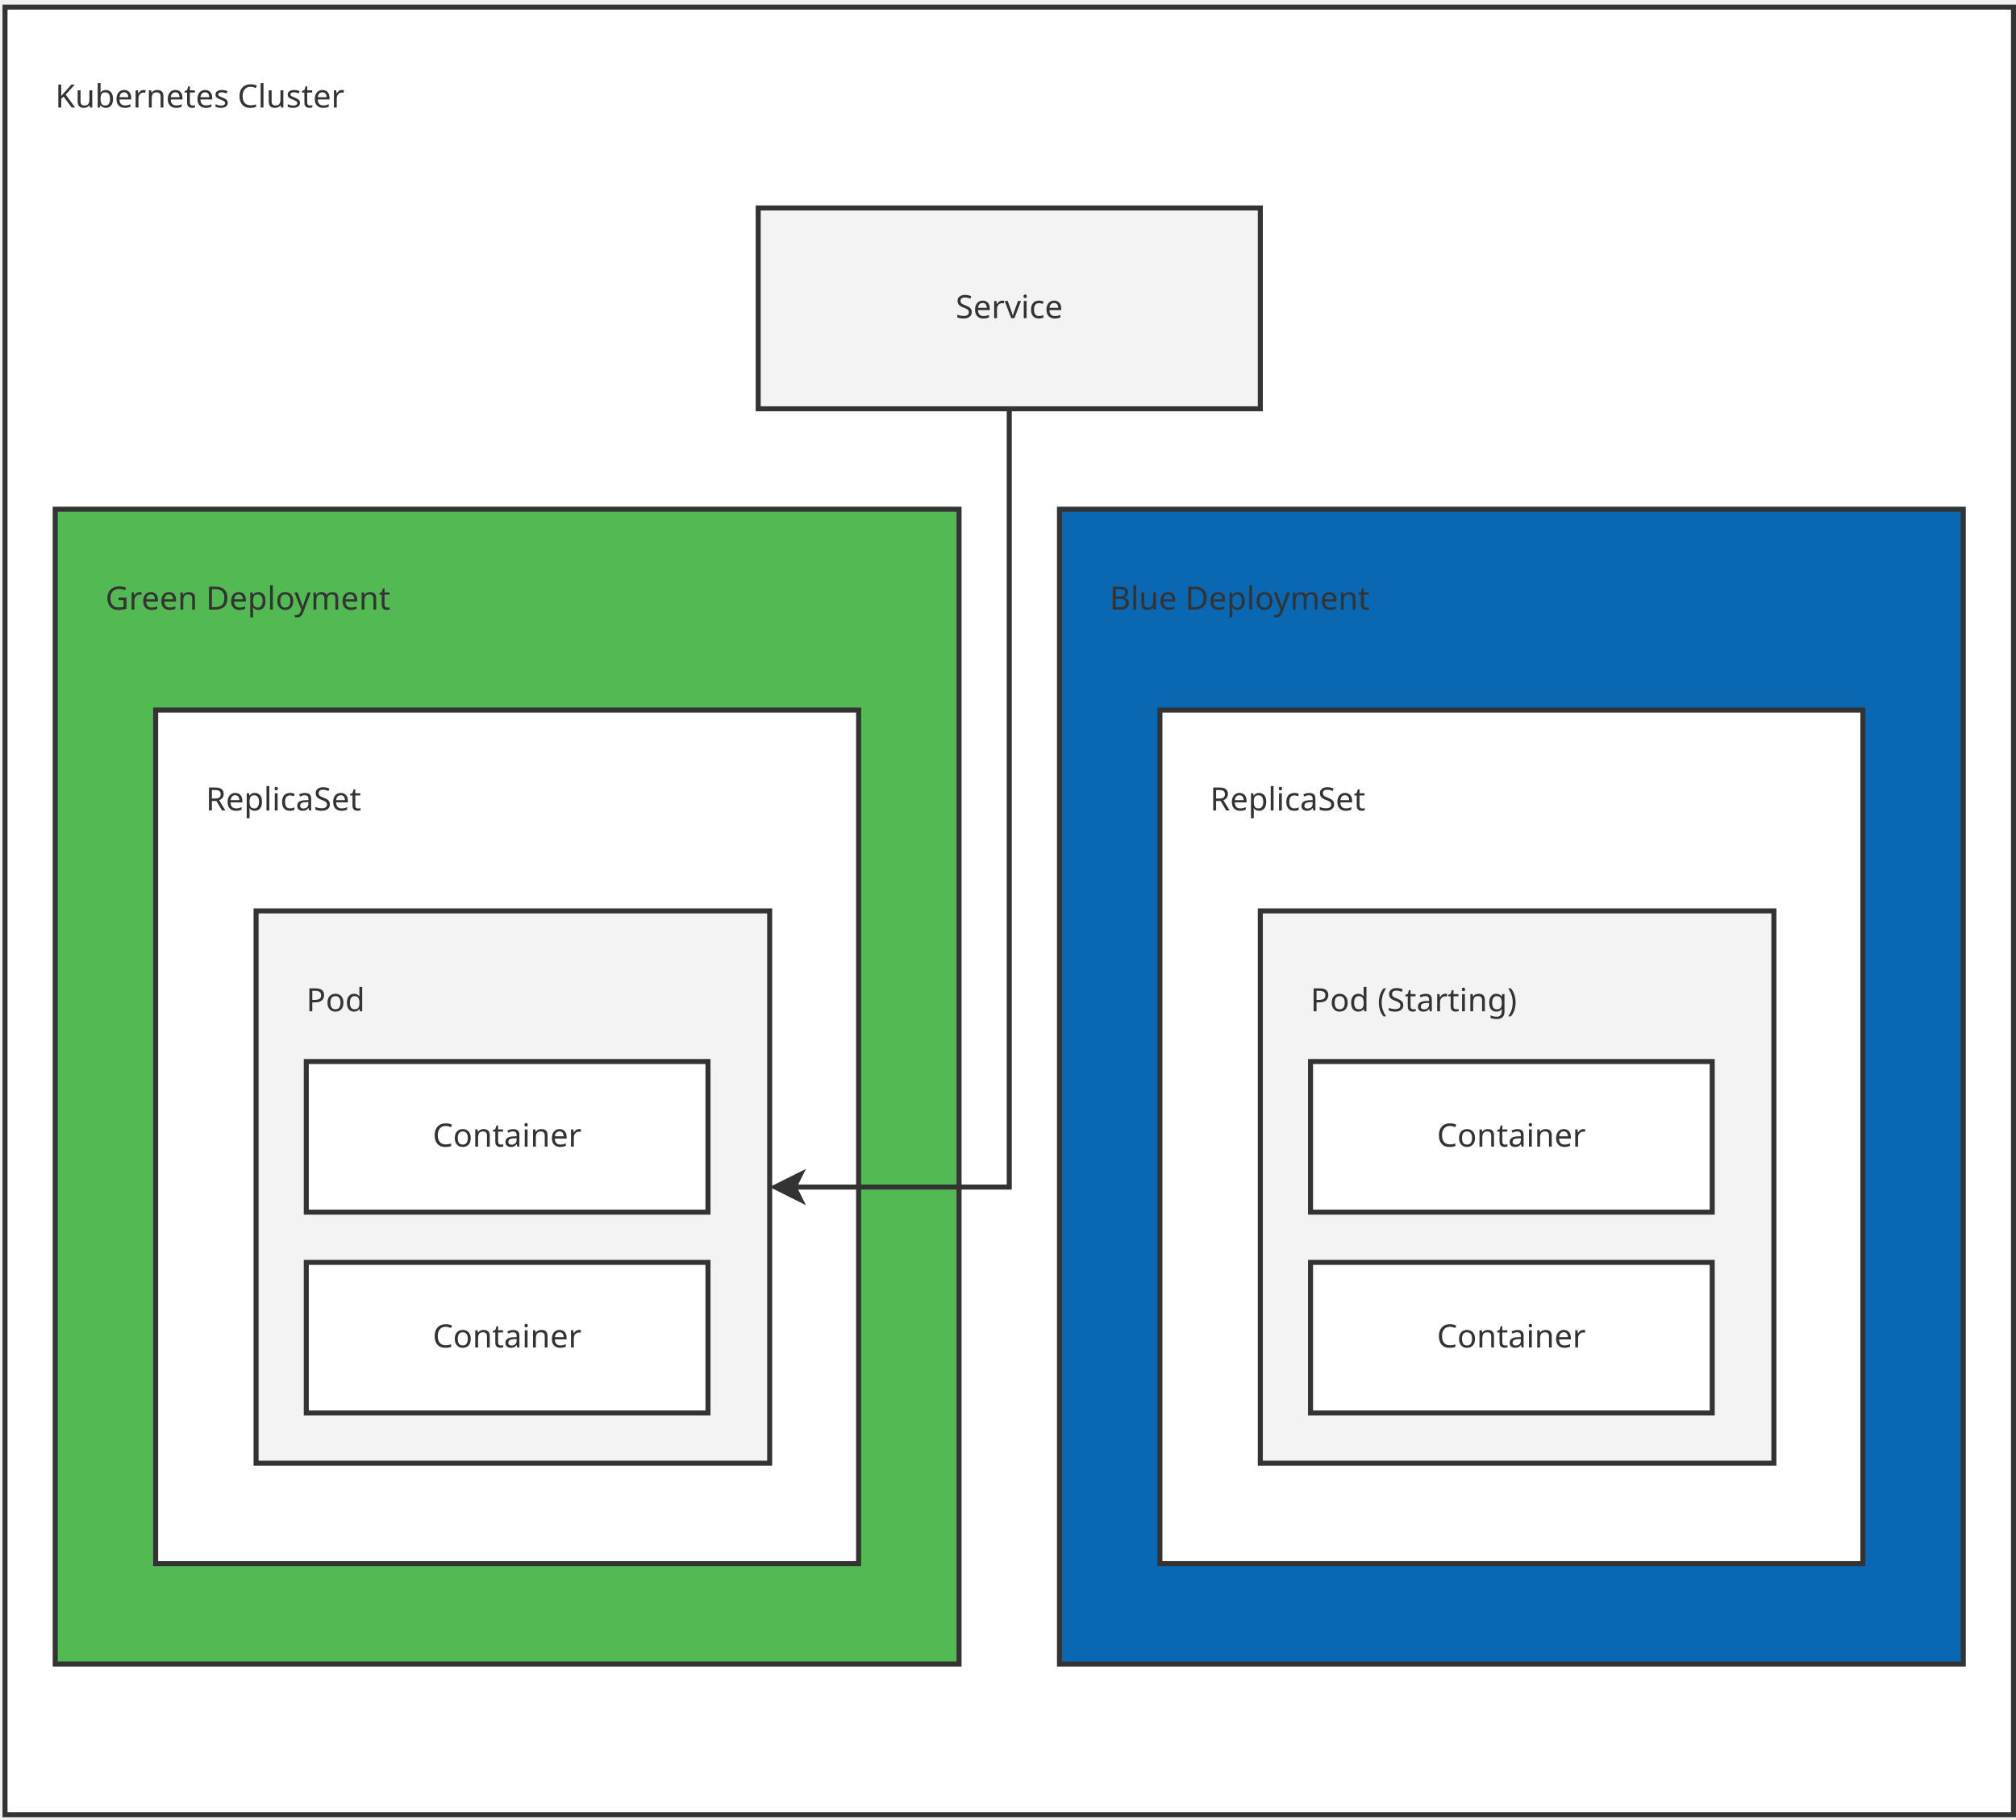
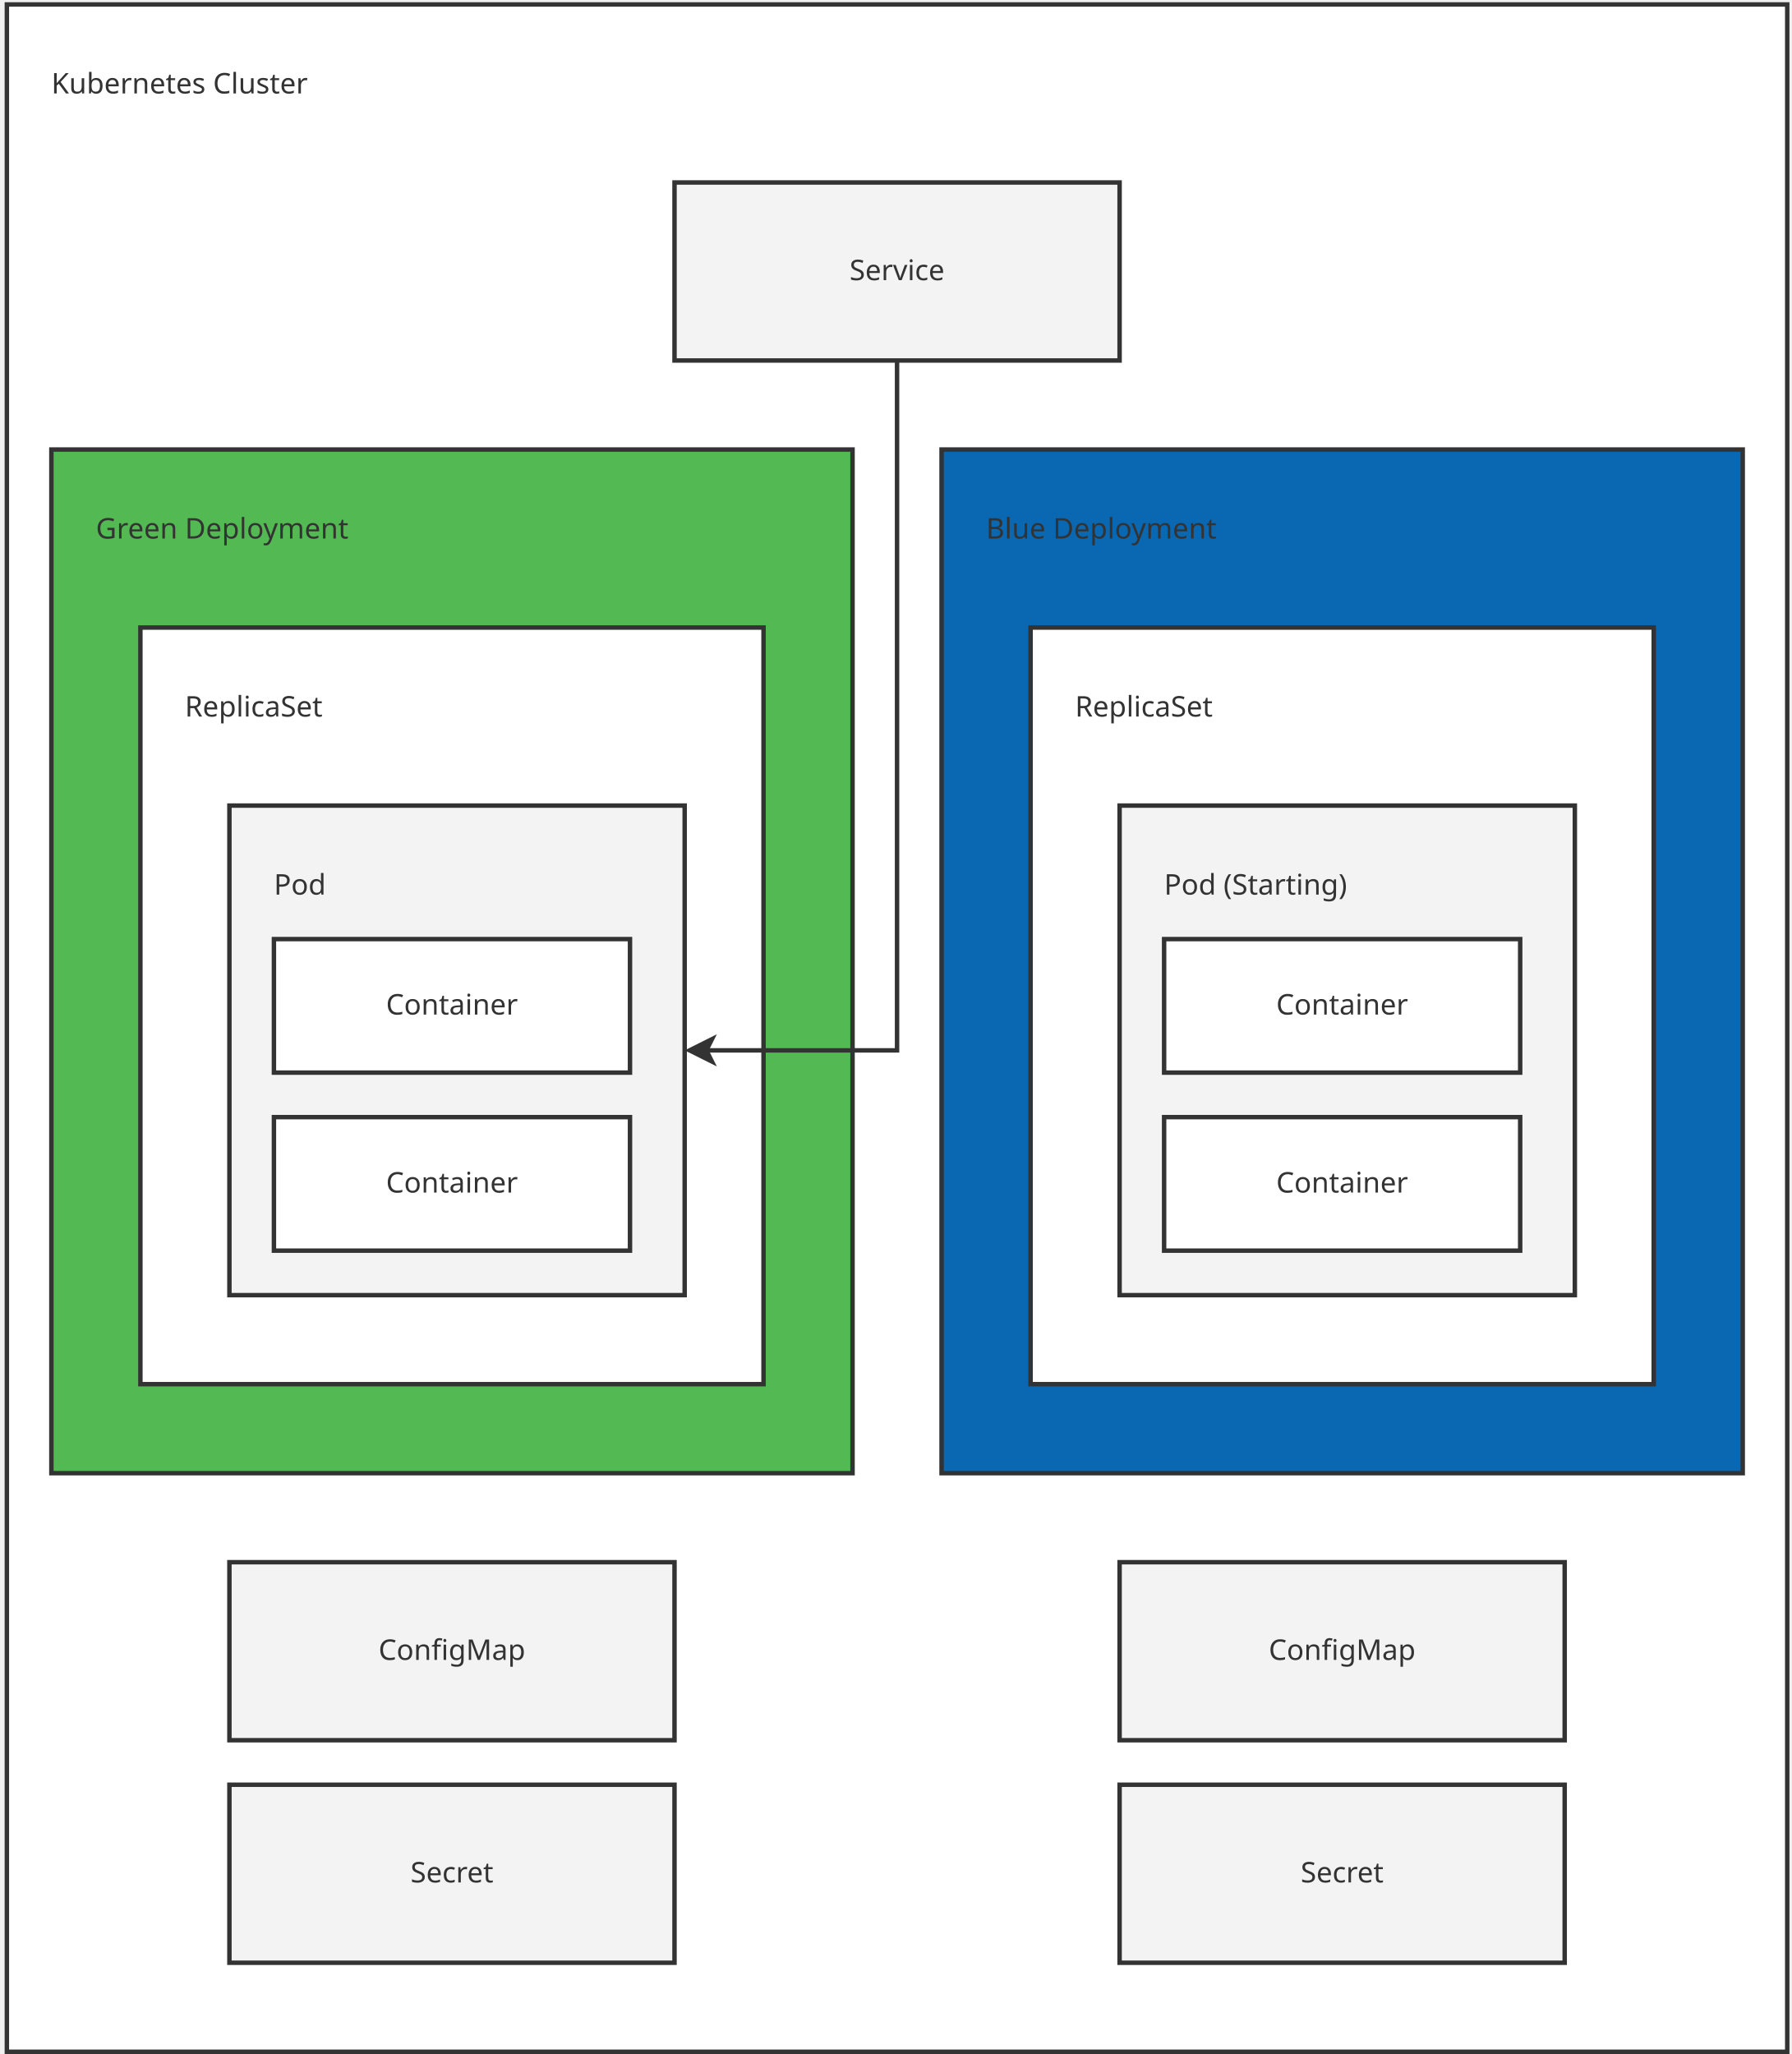
- <svg xmlns="http://www.w3.org/2000/svg" width="41cm" height="37cm" viewBox="-402 118 803 723">
+ <svg xmlns="http://www.w3.org/2000/svg" width="41cm" height="47cm" viewBox="-402 118 803 923">
  <g>
-     <rect style="fill: #ffffff" x="-400" y="120" width="800" height="720" />
-     <rect style="fill: none; fill-opacity:0; stroke-width: 2; stroke: #333333" x="-400" y="120" width="800" height="720" />
-     <text font-size="12.8" style="fill: #333333;text-anchor:middle;font-family:sans-serif;font-style:normal;font-weight:normal" x="0" y="483.9">
-       <tspan x="0" y="483.9" />
+     <rect style="fill: #ffffff" x="-400" y="120" width="800" height="920" />
+     <rect style="fill: none; fill-opacity:0; stroke-width: 2; stroke: #333333" x="-400" y="120" width="800" height="920" />
+     <text font-size="12.8" style="fill: #333333;text-anchor:middle;font-family:sans-serif;font-style:normal;font-weight:normal" x="0" y="583.9">
+       <tspan x="0" y="583.9" />
    </text>
  </g>
  <text font-size="12.8" style="fill: #333333;text-anchor:start;font-family:sans-serif;font-style:normal;font-weight:normal" x="-210" y="324">
    <tspan x="-210" y="324" />
  </text>
  <text font-size="12.8" style="fill: #333333;text-anchor:start;font-family:sans-serif;font-style:normal;font-weight:normal" x="-210" y="324">
    <tspan x="-210" y="324" />
  </text>
  <text font-size="12.8" style="fill: #333333;text-anchor:start;font-family:sans-serif;font-style:normal;font-weight:normal" x="-380" y="160">
    <tspan x="-380" y="160">Kubernetes Cluster</tspan>
  </text>
  <text font-size="12.8" style="fill: #333333;text-anchor:start;font-family:sans-serif;font-style:normal;font-weight:normal" x="-200" y="570">
    <tspan x="-200" y="570" />
  </text>
  <text font-size="12.8" style="fill: #333333;text-anchor:start;font-family:sans-serif;font-style:normal;font-weight:normal" x="0" y="240">
    <tspan x="0" y="240" />
  </text>
  <g>
    <rect style="fill: #f3f3f3" x="-100" y="200" width="200" height="80" />
    <rect style="fill: none; fill-opacity:0; stroke-width: 2; stroke: #333333" x="-100" y="200" width="200" height="80" />
    <text font-size="12.8" style="fill: #333333;text-anchor:middle;font-family:sans-serif;font-style:normal;font-weight:normal" x="0" y="243.9">
      <tspan x="0" y="243.9">Service</tspan>
    </text>
  </g>
  <g>
    <rect style="fill: #53b953" x="-380" y="320" width="360" height="460" />
    <rect style="fill: none; fill-opacity:0; stroke-width: 2; stroke: #333333" x="-380" y="320" width="360" height="460" />
    <text font-size="12.8" style="fill: #333333;text-anchor:middle;font-family:sans-serif;font-style:normal;font-weight:normal" x="-200" y="553.9">
      <tspan x="-200" y="553.9" />
    </text>
  </g>
  <text font-size="12.8" style="fill: #333333;text-anchor:start;font-family:sans-serif;font-style:normal;font-weight:normal" x="-360" y="360">
    <tspan x="-360" y="360">Green Deployment</tspan>
  </text>
  <g>
    <rect style="fill: #ffffff" x="-340" y="400" width="280" height="340" />
    <rect style="fill: none; fill-opacity:0; stroke-width: 2; stroke: #333333" x="-340" y="400" width="280" height="340" />
    <text font-size="12.8" style="fill: #333333;text-anchor:middle;font-family:sans-serif;font-style:normal;font-weight:normal" x="-200" y="573.9">
      <tspan x="-200" y="573.9" />
    </text>
  </g>
  <text font-size="12.8" style="fill: #333333;text-anchor:start;font-family:sans-serif;font-style:normal;font-weight:normal" x="-320" y="440">
    <tspan x="-320" y="440">ReplicaSet</tspan>
  </text>
  <g>
    <rect style="fill: #f3f3f3" x="-300" y="480" width="204.566" height="220" />
    <rect style="fill: none; fill-opacity:0; stroke-width: 2; stroke: #333333" x="-300" y="480" width="204.566" height="220" />
    <text font-size="12.8" style="fill: #333333;text-anchor:middle;font-family:sans-serif;font-style:normal;font-weight:normal" x="-197.717" y="593.9">
      <tspan x="-197.717" y="593.9" />
    </text>
  </g>
  <text font-size="12.8" style="fill: #333333;text-anchor:start;font-family:sans-serif;font-style:normal;font-weight:normal" x="-280" y="520">
    <tspan x="-280" y="520">Pod</tspan>
  </text>
  <g>
    <rect style="fill: #ffffff" x="-280" y="540" width="160" height="60" />
    <rect style="fill: none; fill-opacity:0; stroke-width: 2; stroke: #333333" x="-280" y="540" width="160" height="60" />
    <text font-size="12.8" style="fill: #333333;text-anchor:middle;font-family:sans-serif;font-style:normal;font-weight:normal" x="-200" y="573.9">
      <tspan x="-200" y="573.9">Container</tspan>
    </text>
  </g>
  <g>
    <rect style="fill: #ffffff" x="-280" y="620" width="160" height="60" />
    <rect style="fill: none; fill-opacity:0; stroke-width: 2; stroke: #333333" x="-280" y="620" width="160" height="60" />
    <text font-size="12.8" style="fill: #333333;text-anchor:middle;font-family:sans-serif;font-style:normal;font-weight:normal" x="-200" y="653.9">
      <tspan x="-200" y="653.9">Container</tspan>
    </text>
  </g>
  <g>
    <polyline style="fill: none; fill-opacity:0; stroke-width: 2; stroke: #333333" points="0,280 0,590 -85.698,590 " />
    <polygon style="fill: #333333" points="-93.198,590 -83.198,585 -85.698,590 -83.198,595 " />
    <polygon style="fill: none; fill-opacity:0; stroke-width: 2; stroke: #333333" points="-93.198,590 -83.198,585 -85.698,590 -83.198,595 " />
  </g>
  <g>
    <rect style="fill: #0a67b1" x="20" y="320" width="360" height="460" />
    <rect style="fill: none; fill-opacity:0; stroke-width: 2; stroke: #333333" x="20" y="320" width="360" height="460" />
    <text font-size="12.8" style="fill: #333333;text-anchor:middle;font-family:sans-serif;font-style:normal;font-weight:normal" x="200" y="553.9">
      <tspan x="200" y="553.9" />
    </text>
  </g>
  <text font-size="12.8" style="fill: #333333;text-anchor:start;font-family:sans-serif;font-style:normal;font-weight:normal" x="40" y="360">
    <tspan x="40" y="360">Blue Deployment</tspan>
  </text>
  <g>
    <rect style="fill: #ffffff" x="60" y="400" width="280" height="340" />
    <rect style="fill: none; fill-opacity:0; stroke-width: 2; stroke: #333333" x="60" y="400" width="280" height="340" />
    <text font-size="12.8" style="fill: #333333;text-anchor:middle;font-family:sans-serif;font-style:normal;font-weight:normal" x="200" y="573.9">
      <tspan x="200" y="573.9" />
    </text>
  </g>
  <text font-size="12.8" style="fill: #333333;text-anchor:start;font-family:sans-serif;font-style:normal;font-weight:normal" x="80" y="440">
    <tspan x="80" y="440">ReplicaSet</tspan>
  </text>
  <g>
    <rect style="fill: #f3f3f3" x="100" y="480" width="204.566" height="220" />
    <rect style="fill: none; fill-opacity:0; stroke-width: 2; stroke: #333333" x="100" y="480" width="204.566" height="220" />
    <text font-size="12.8" style="fill: #333333;text-anchor:middle;font-family:sans-serif;font-style:normal;font-weight:normal" x="202.283" y="593.9">
      <tspan x="202.283" y="593.9" />
    </text>
  </g>
  <text font-size="12.8" style="fill: #333333;text-anchor:start;font-family:sans-serif;font-style:normal;font-weight:normal" x="120" y="520">
    <tspan x="120" y="520">Pod (Starting)</tspan>
  </text>
  <g>
    <rect style="fill: #ffffff" x="120" y="540" width="160" height="60" />
    <rect style="fill: none; fill-opacity:0; stroke-width: 2; stroke: #333333" x="120" y="540" width="160" height="60" />
    <text font-size="12.8" style="fill: #333333;text-anchor:middle;font-family:sans-serif;font-style:normal;font-weight:normal" x="200" y="573.9">
      <tspan x="200" y="573.9">Container</tspan>
    </text>
  </g>
  <g>
    <rect style="fill: #ffffff" x="120" y="620" width="160" height="60" />
    <rect style="fill: none; fill-opacity:0; stroke-width: 2; stroke: #333333" x="120" y="620" width="160" height="60" />
    <text font-size="12.8" style="fill: #333333;text-anchor:middle;font-family:sans-serif;font-style:normal;font-weight:normal" x="200" y="653.9">
      <tspan x="200" y="653.9">Container</tspan>
    </text>
  </g>
  <text font-size="12.8" style="fill: #333333;text-anchor:start;font-family:sans-serif;font-style:normal;font-weight:normal" x="140" y="520">
    <tspan x="140" y="520" />
  </text>
+   <g>
+     <rect style="fill: #f3f3f3" x="-300" y="820" width="200" height="80" />
+     <rect style="fill: none; fill-opacity:0; stroke-width: 2; stroke: #333333" x="-300" y="820" width="200" height="80" />
+     <text font-size="12.8" style="fill: #333333;text-anchor:middle;font-family:sans-serif;font-style:normal;font-weight:normal" x="-200" y="863.9">
+       <tspan x="-200" y="863.9">ConfigMap</tspan>
+     </text>
+   </g>
+   <g>
+     <rect style="fill: #f3f3f3" x="-300" y="920" width="200" height="80" />
+     <rect style="fill: none; fill-opacity:0; stroke-width: 2; stroke: #333333" x="-300" y="920" width="200" height="80" />
+     <text font-size="12.8" style="fill: #333333;text-anchor:middle;font-family:sans-serif;font-style:normal;font-weight:normal" x="-200" y="963.9">
+       <tspan x="-200" y="963.9">Secret</tspan>
+     </text>
+   </g>
+   <g>
+     <rect style="fill: #f3f3f3" x="100" y="820" width="200" height="80" />
+     <rect style="fill: none; fill-opacity:0; stroke-width: 2; stroke: #333333" x="100" y="820" width="200" height="80" />
+     <text font-size="12.8" style="fill: #333333;text-anchor:middle;font-family:sans-serif;font-style:normal;font-weight:normal" x="200" y="863.9">
+       <tspan x="200" y="863.9">ConfigMap</tspan>
+     </text>
+   </g>
+   <g>
+     <rect style="fill: #f3f3f3" x="100" y="920" width="200" height="80" />
+     <rect style="fill: none; fill-opacity:0; stroke-width: 2; stroke: #333333" x="100" y="920" width="200" height="80" />
+     <text font-size="12.8" style="fill: #333333;text-anchor:middle;font-family:sans-serif;font-style:normal;font-weight:normal" x="200" y="963.9">
+       <tspan x="200" y="963.9">Secret</tspan>
+     </text>
+   </g>
</svg>
